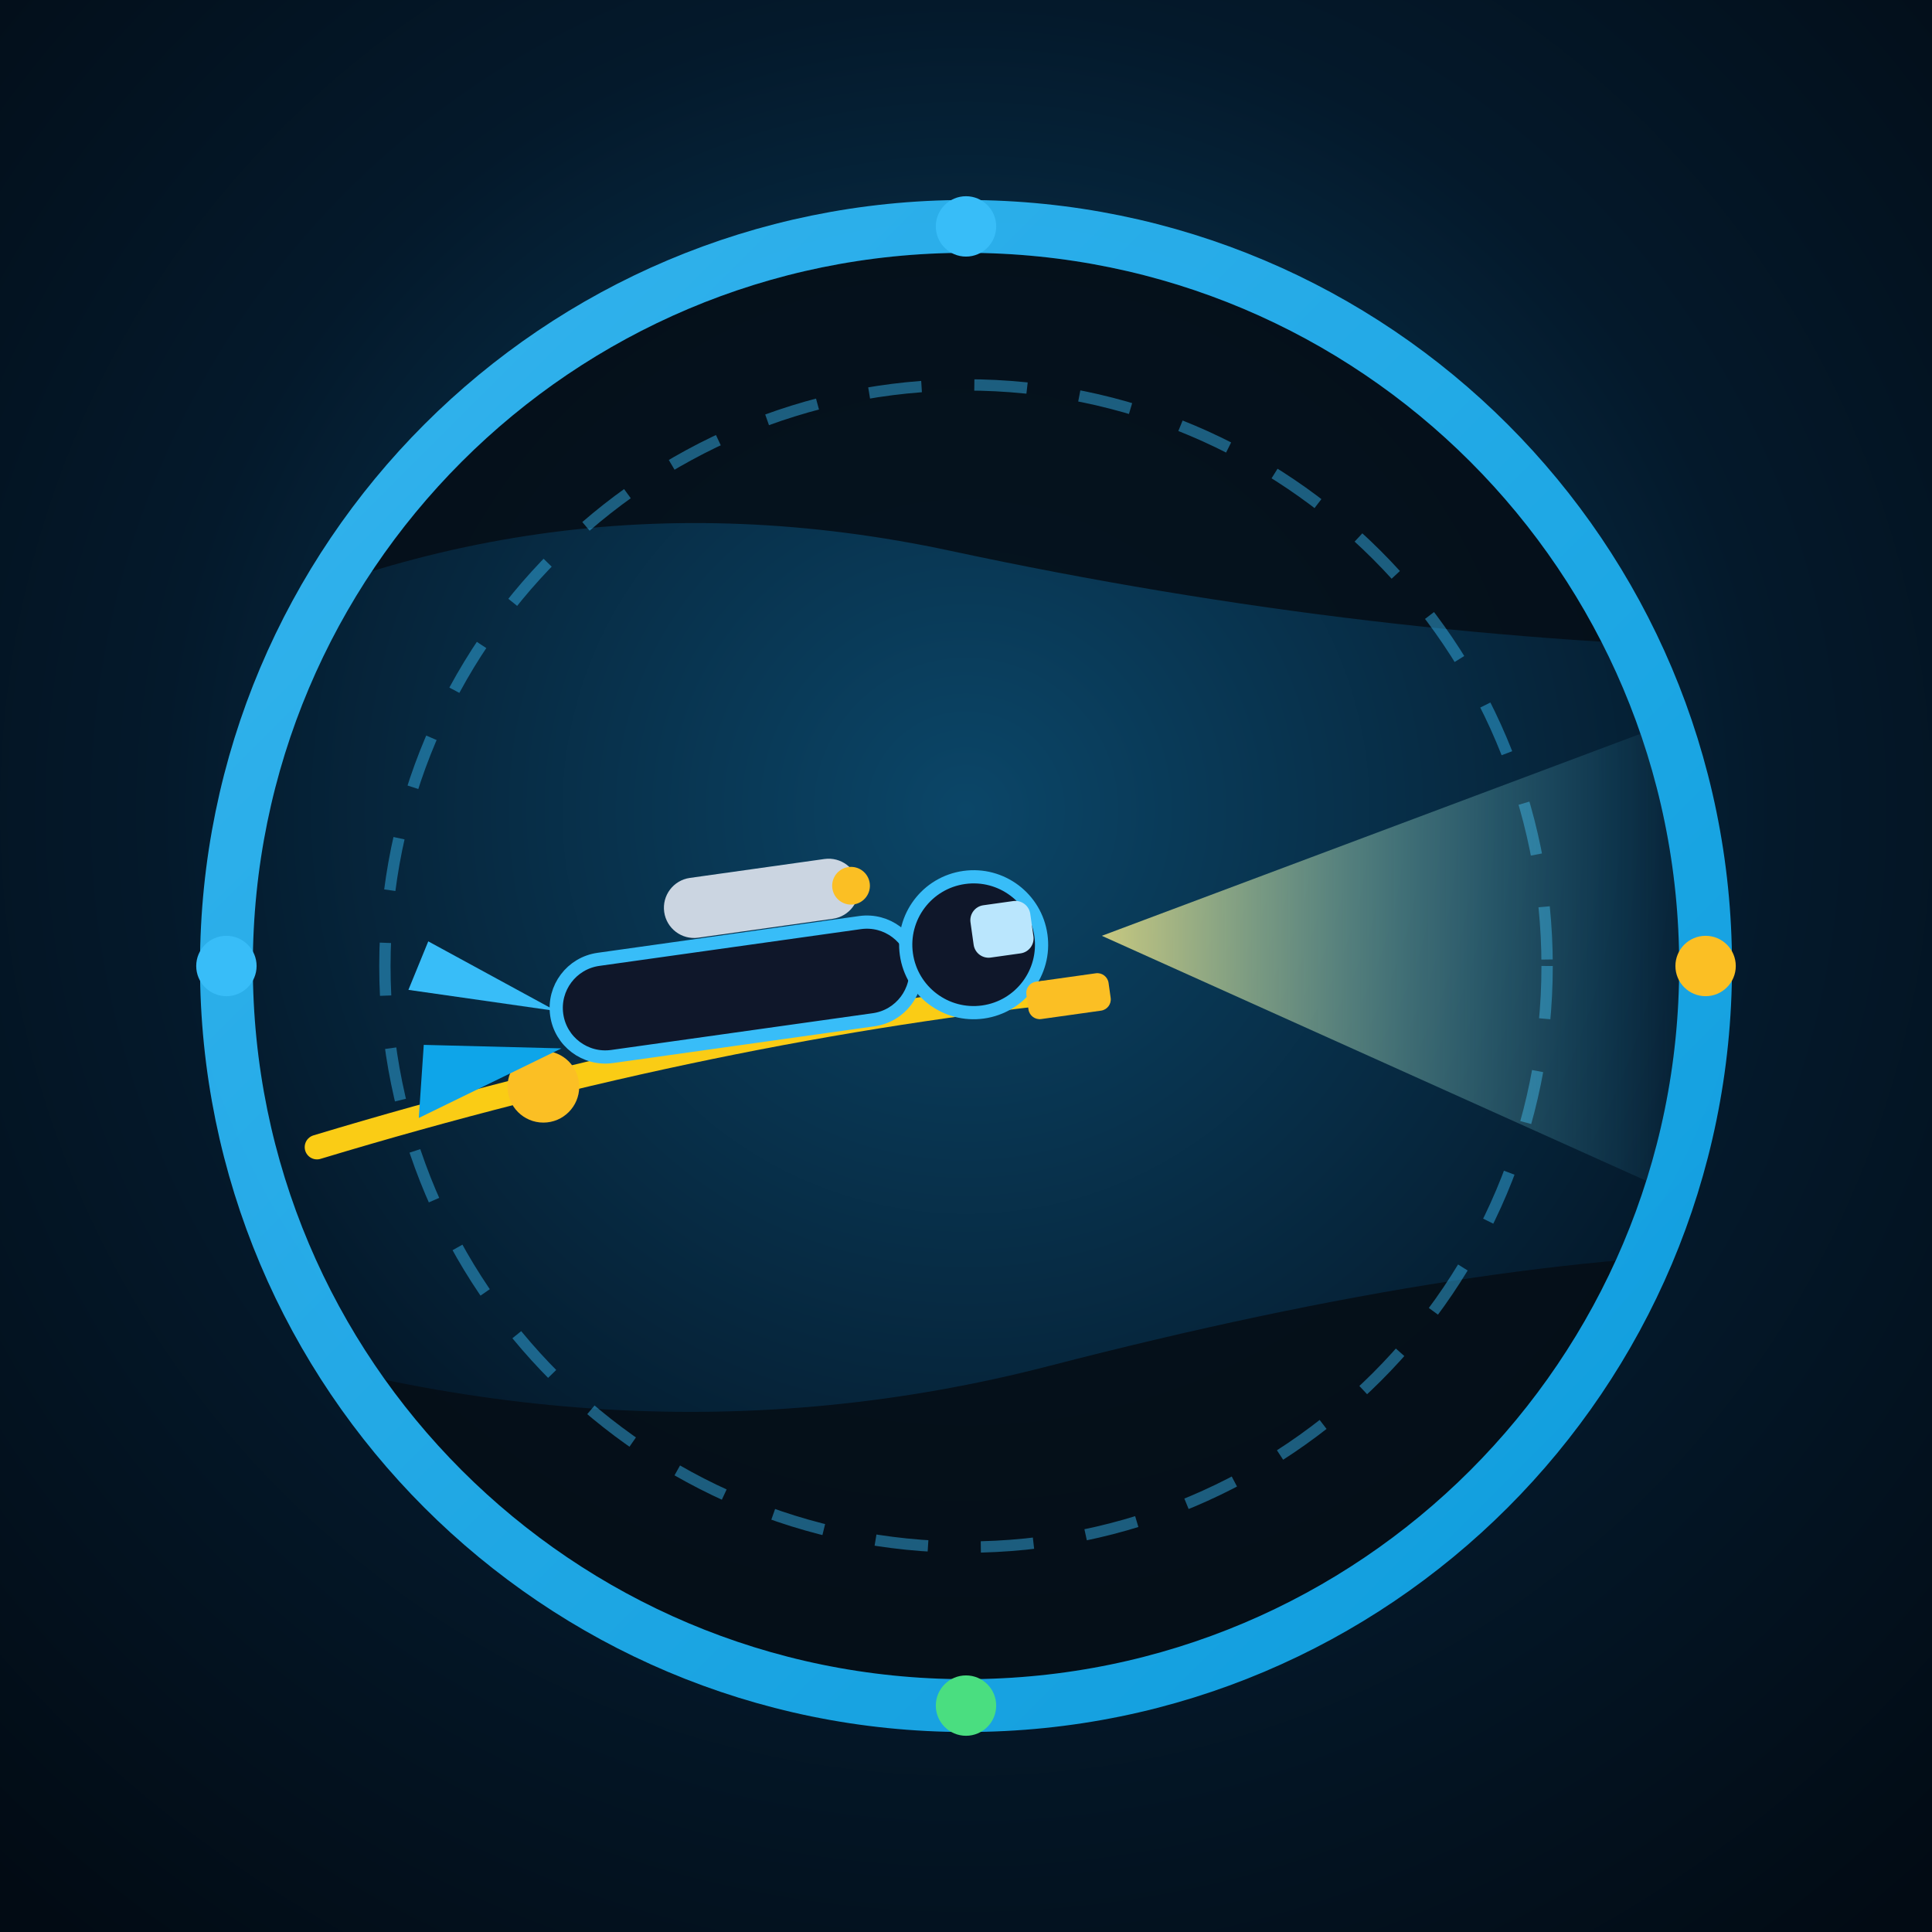
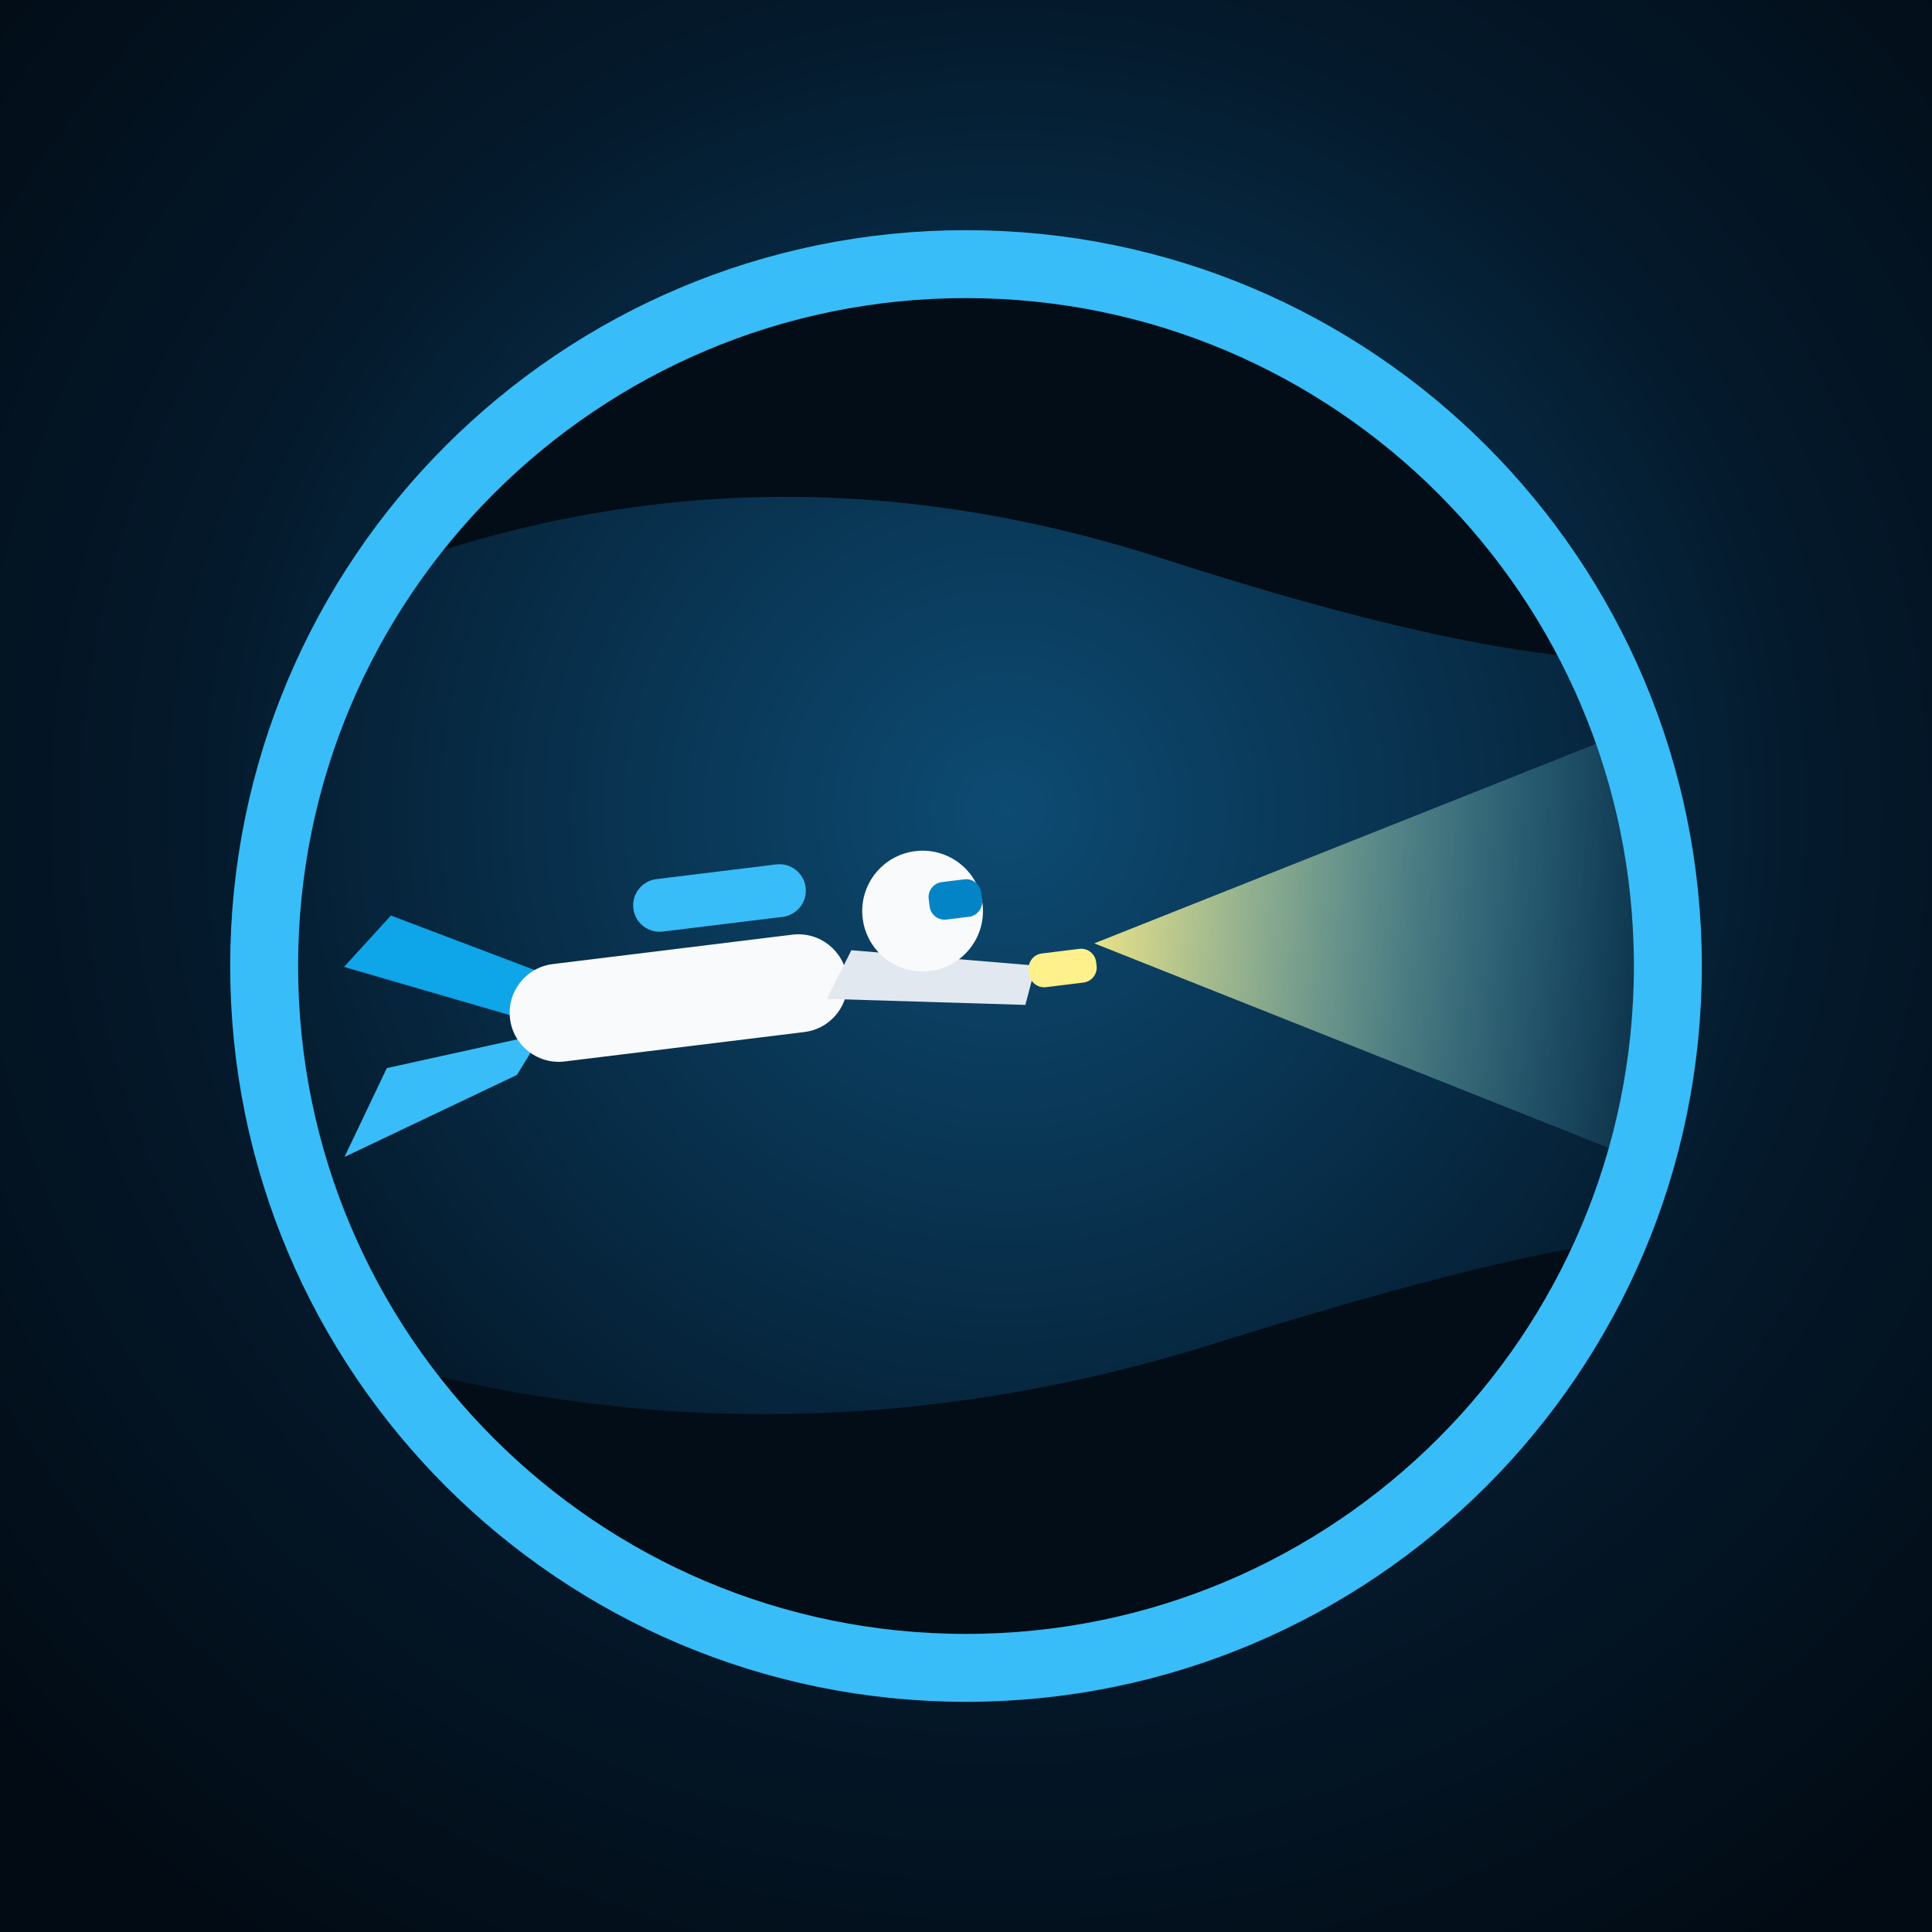
<svg xmlns="http://www.w3.org/2000/svg" viewBox="0 0 512 512">
  <defs>
-     <radialGradient id="bg" cx="50%" cy="42%" r="74%">
-       <stop offset="0%" stop-color="#0b4668" />
-       <stop offset="56%" stop-color="#04192b" />
+     <radialGradient id="bg" cx="52%" cy="42%" r="70%">
+       <stop offset="0%" stop-color="#0d4b73" />
+       <stop offset="60%" stop-color="#04192b" />
      <stop offset="100%" stop-color="#020b14" />
    </radialGradient>
-     <linearGradient id="ring" x1="0" y1="0" x2="1" y2="1">
-       <stop offset="0%" stop-color="#38bdf8" />
-       <stop offset="100%" stop-color="#0ea5e9" />
-     </linearGradient>
-     <linearGradient id="beam" x1="0" y1="0" x2="1" y2="0">
-       <stop offset="0%" stop-color="#fef08a" stop-opacity="0.78" />
+     <linearGradient id="beam" x1="0" y1="0.45" x2="1" y2="0.5">
+       <stop offset="0%" stop-color="#fef08a" stop-opacity="0.92" />
      <stop offset="100%" stop-color="#38bdf8" stop-opacity="0" />
    </linearGradient>
-     <clipPath id="gauge-clip">
-       <circle cx="256" cy="256" r="189" />
+     <clipPath id="portal">
+       <circle cx="256" cy="256" r="184" />
    </clipPath>
  </defs>
  <rect width="512" height="512" fill="url(#bg)" />
-   <g clip-path="url(#gauge-clip)">
-     <path d="M40 176 Q140 122 252 146 T472 172 L472 56 L40 56 Z" fill="#050e17" opacity="0.88" />
-     <path d="M40 348 Q162 392 278 362 T472 332 L472 460 L40 460 Z" fill="#050e17" opacity="0.92" />
-     <circle cx="256" cy="256" r="154" fill="none" stroke="#38bdf8" stroke-width="3" stroke-dasharray="14 14" opacity="0.45" />
-     <polygon points="292,248 452,188 452,320" fill="url(#beam)" />
-     <path d="M84 304 Q190 272 288 262" fill="none" stroke="#facc15" stroke-width="6.5" stroke-linecap="round" />
-     <circle cx="144" cy="288" r="9.5" fill="#fbbf24" />
-     <g transform="translate(232 252) rotate(-8)">
-       <path d="M-86 14 L-126 27 L-122 8 Z" fill="#0ea5e9" />
-       <path d="M-86 4 L-124 -7 L-117 -19 Z" fill="#38bdf8" />
-       <rect x="-86" y="-8" width="96" height="26" rx="13" fill="#0f172a" stroke="#38bdf8" stroke-width="3.5" />
-       <rect x="-54" y="-26" width="52" height="16" rx="8" fill="#cbd5e1" />
-       <circle cx="-4" cy="-18" r="5" fill="#fbbf24" />
-       <circle cx="26" cy="2" r="18" fill="#0f172a" stroke="#38bdf8" stroke-width="3.5" />
-       <rect x="26" y="-8" width="16" height="14" rx="4" fill="#bae6fd" />
-       <rect x="38" y="14" width="22" height="10" rx="3" fill="#fbbf24" />
+   <g clip-path="url(#portal)">
+     <path d="M56 172 Q178 106 308 148 T464 166 L464 56 L56 56 Z" fill="#030d17" />
+     <path d="M56 346 Q188 398 322 356 T464 334 L464 464 L56 464 Z" fill="#030d17" />
+     <polygon points="290,250 456,184 456,316" fill="url(#beam)" />
+     <g transform="translate(208 256) rotate(-7)">
+       <path d="M-74 20 L-122 36 L-108 14 L-66 10 Z" fill="#38bdf8" />
+       <path d="M-74 4 L-116 -14 L-102 -26 L-64 -6 Z" fill="#0ea5e9" />
+       <rect x="-74" y="-8" width="90" height="26" rx="13" fill="#f8fafc" />
+       <rect x="-38" y="-27" width="46" height="14" rx="7" fill="#38bdf8" />
+       <path d="M10 10 L62 18 L66 8 L18 -2 Z" fill="#e2e8f0" />
+       <circle cx="38" cy="-10" r="16" fill="#f8fafc" />
+       <rect x="40" y="-17" width="14" height="10" rx="4" fill="#0284c7" />
+       <rect x="64" y="5" width="18" height="9" rx="4" fill="#fef08a" />
    </g>
  </g>
-   <circle cx="256" cy="256" r="196" fill="none" stroke="url(#ring)" stroke-width="14" opacity="0.94" />
-   <circle cx="256" cy="60" r="8" fill="#38bdf8" />
-   <circle cx="452" cy="256" r="8" fill="#fbbf24" />
-   <circle cx="256" cy="452" r="8" fill="#4ade80" />
-   <circle cx="60" cy="256" r="8" fill="#38bdf8" />
+   <circle cx="256" cy="256" r="186" fill="none" stroke="#38bdf8" stroke-width="18" />
</svg>
